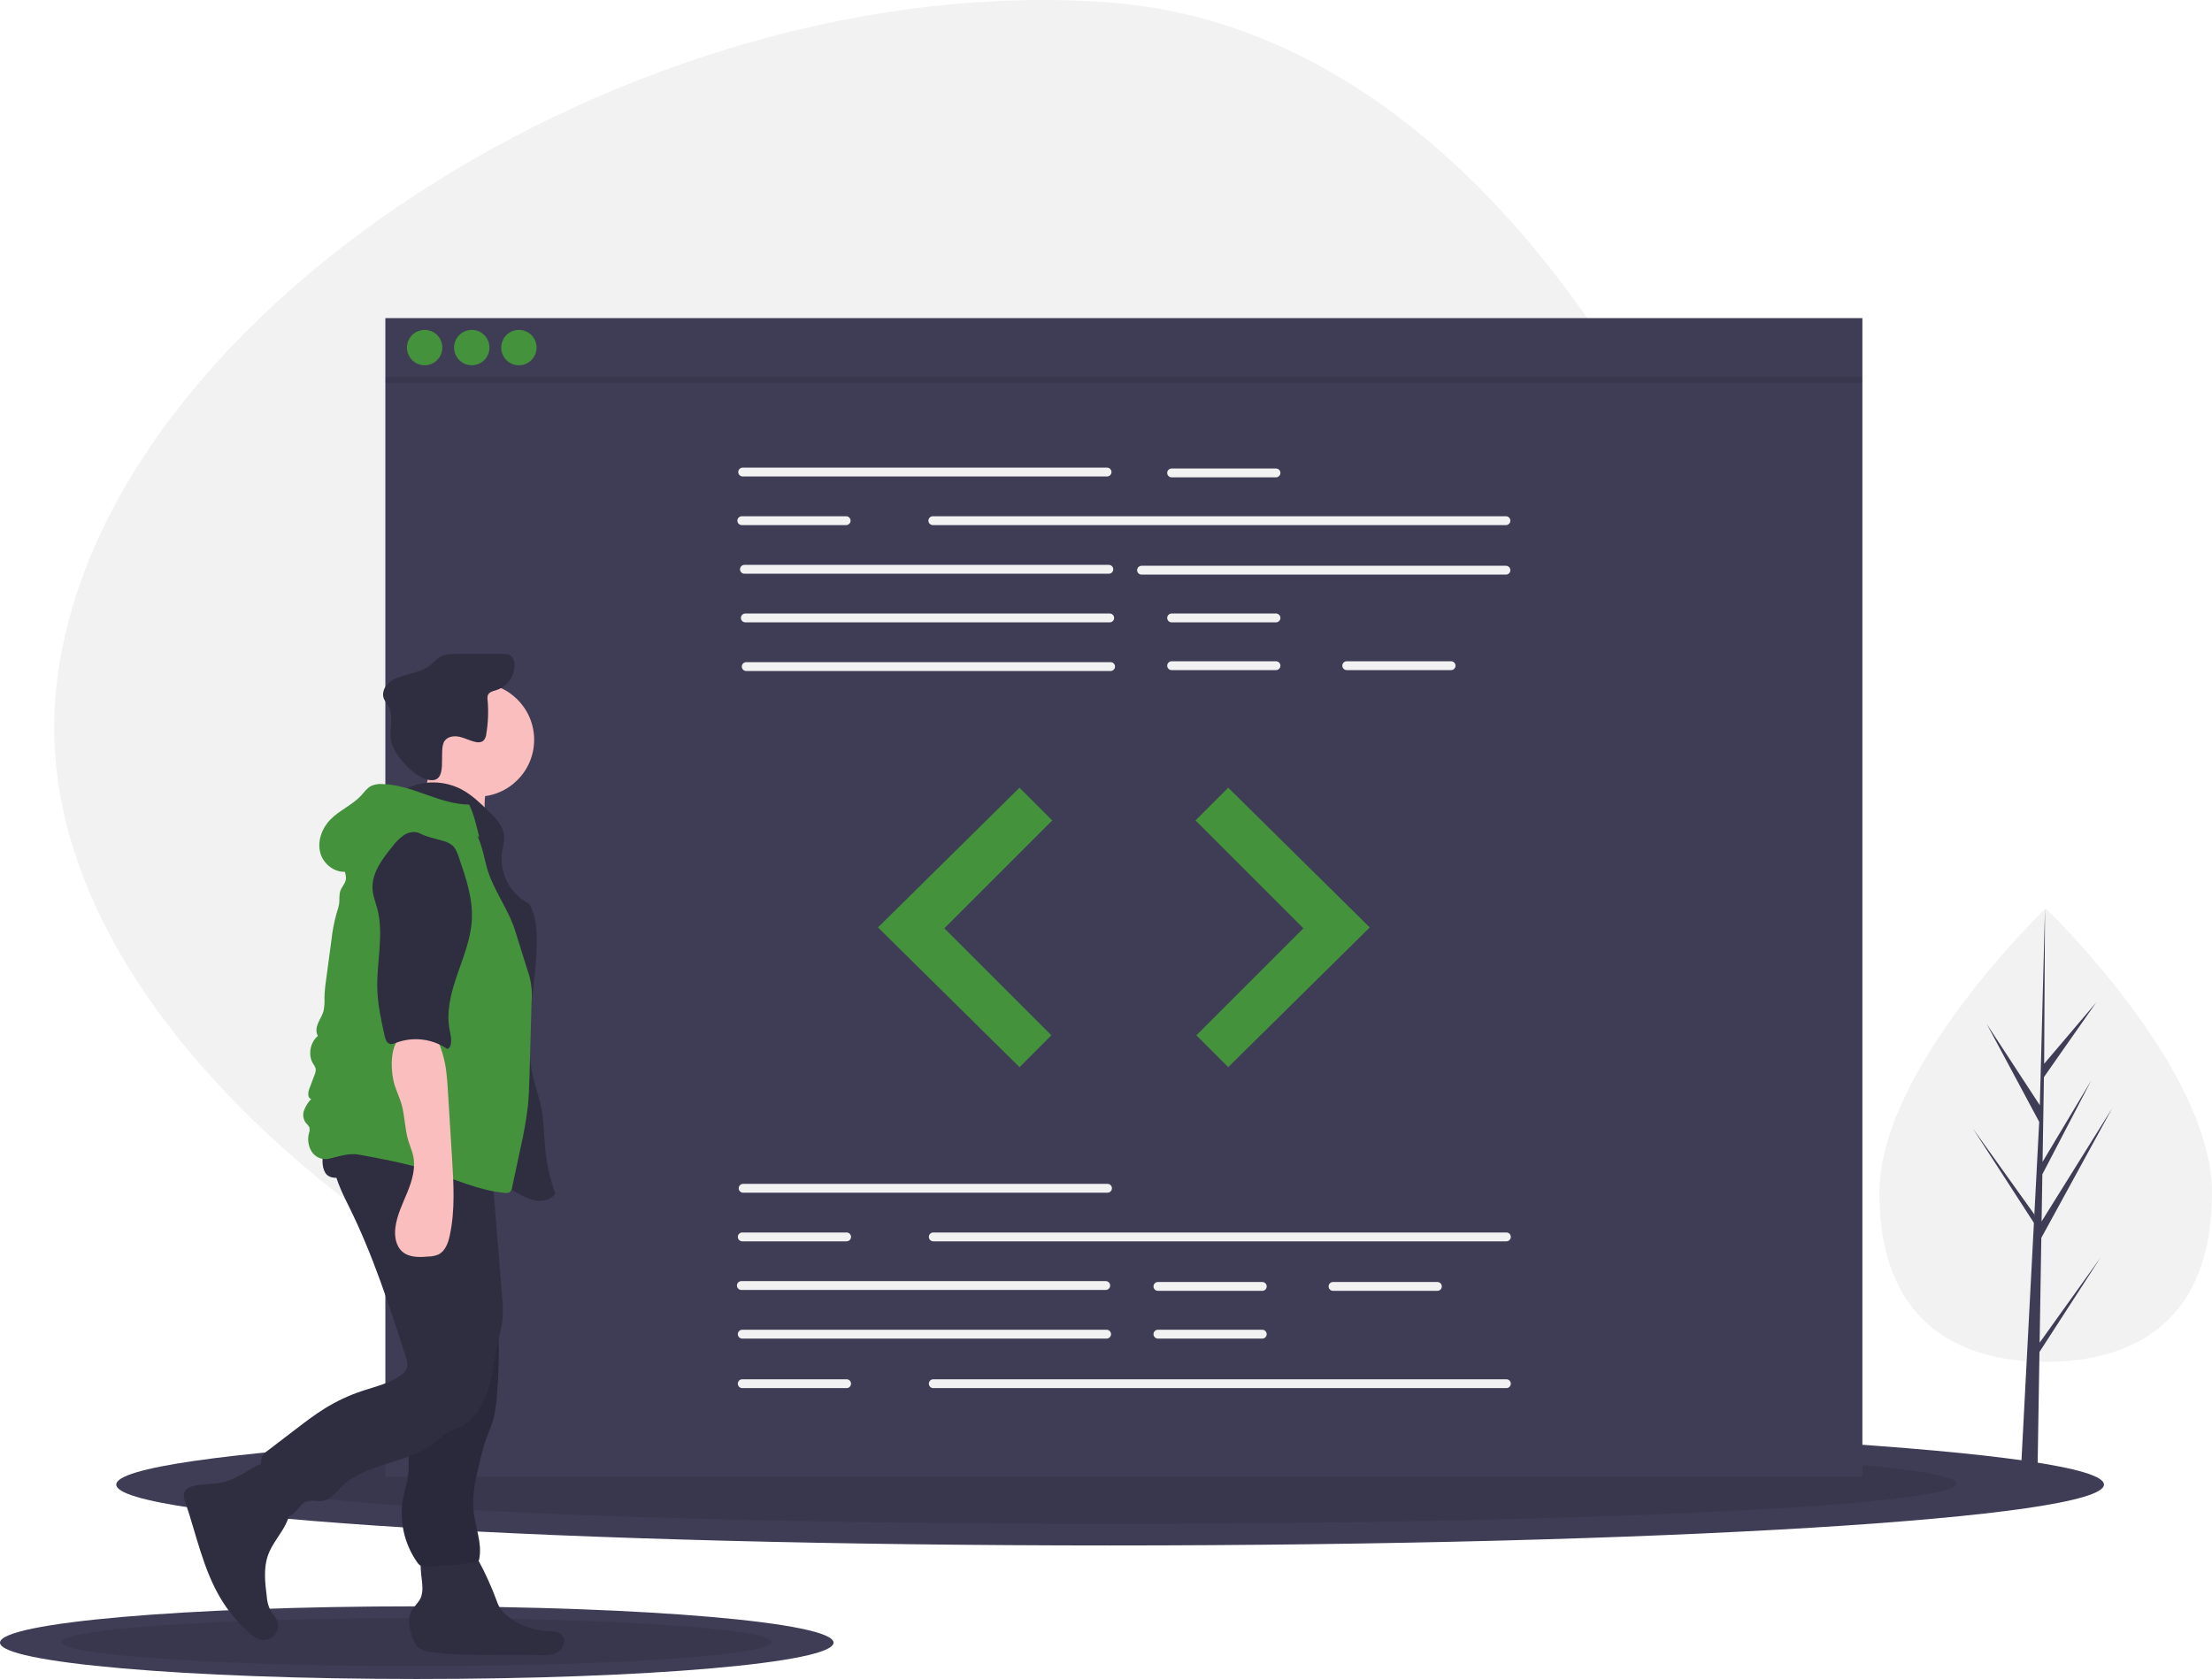
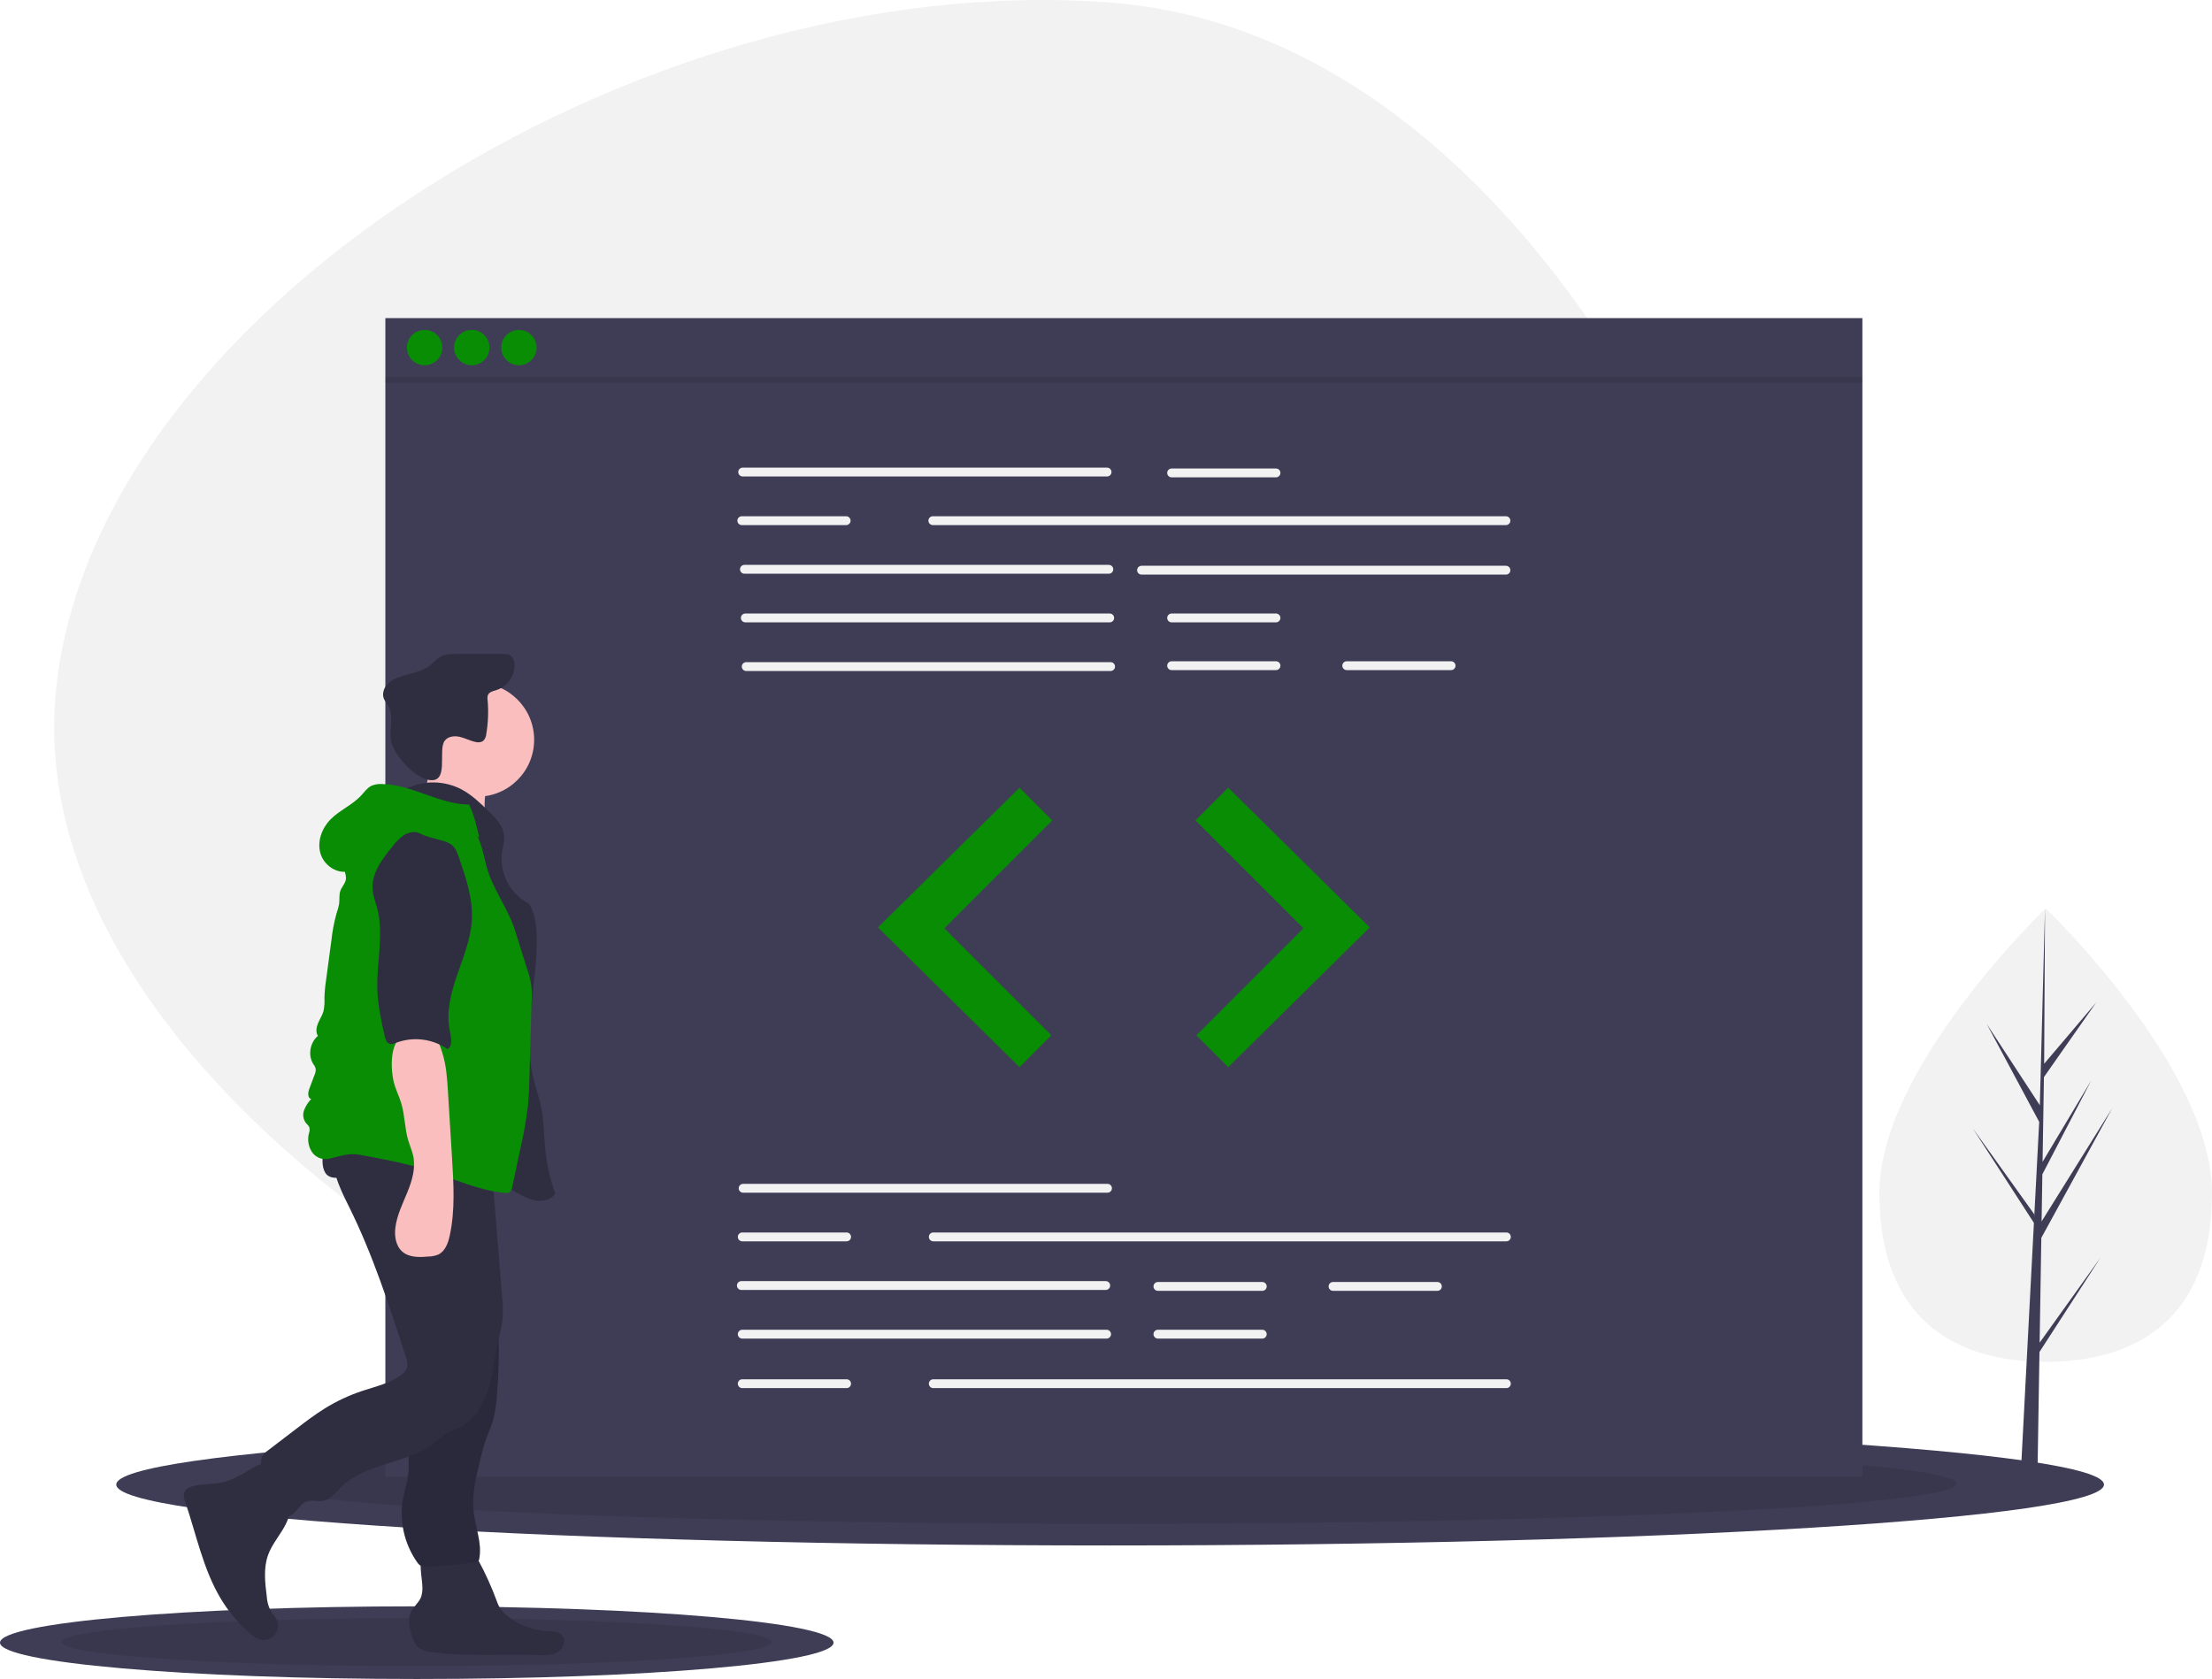
<svg xmlns="http://www.w3.org/2000/svg" data-name="Layer 1" width="1126.194" height="855" viewBox="0 0 1126.194 855">
  <path d="M544.864 755.938C302.465 737.49 13.394 549.672 28.111 356.28S322.797-17.142 565.196 1.305 947.128 381.167 932.41 574.558s-145.148 199.827-387.547 181.38z" fill="#f2f2f2" />
  <ellipse cx="565.194" cy="756" rx="506" ry="31" fill="#3f3d56" />
  <ellipse cx="565.194" cy="755.5" rx="431" ry="20.5" opacity=".1" />
  <ellipse cx="212.194" cy="836.5" rx="212.194" ry="18.5" fill="#3f3d56" />
  <ellipse cx="212.194" cy="836.202" rx="180.742" ry="12.234" opacity=".1" />
  <path fill="#3f3d56" d="M196.194 162h752v590h-752z" />
  <path d="M563.638 242.63H378.12a2.251 2.251 0 110-4.504h185.518a2.251 2.251 0 010 4.503zm203.079 24.765H474.932a2.251 2.251 0 010-4.503h291.785a2.251 2.251 0 110 4.503zM564.539 292.16H379.02a2.251 2.251 0 110-4.502h185.518a2.251 2.251 0 110 4.503zm202.178.45H581.199a2.251 2.251 0 010-4.502h185.518a2.251 2.251 0 110 4.503zm-201.728 24.316H379.471a2.251 2.251 0 010-4.503H564.99a2.251 2.251 0 110 4.503zm.451 24.766H379.921a2.251 2.251 0 010-4.503h185.517a2.251 2.251 0 110 4.503zm84.203-98.612h-53.134a2.251 2.251 0 010-4.503h53.134a2.251 2.251 0 110 4.502zm0 73.846h-53.134a2.251 2.251 0 010-4.503h53.134a2.251 2.251 0 110 4.503zm0 24.316h-53.134a2.251 2.251 0 110-4.503h53.134a2.251 2.251 0 110 4.503zm89.157 0h-53.134a2.251 2.251 0 010-4.503h53.133a2.251 2.251 0 110 4.503zm-307.996-73.847H377.67a2.251 2.251 0 010-4.503h53.134a2.251 2.251 0 010 4.503zM563.863 607.36H378.346a2.251 2.251 0 010-4.502h185.517a2.251 2.251 0 010 4.503zm-.9 49.532H377.445a2.251 2.251 0 110-4.503h185.518a2.251 2.251 0 010 4.503zm.45 24.766H377.895a2.251 2.251 0 110-4.503h185.518a2.251 2.251 0 110 4.503zm79.25-24.316H589.53a2.251 2.251 0 010-4.503h53.133a2.251 2.251 0 010 4.503zm0 24.316H589.53a2.251 2.251 0 010-4.503h53.133a2.251 2.251 0 110 4.503zm89.157-24.316h-53.134a2.251 2.251 0 110-4.503h53.134a2.251 2.251 0 010 4.503zm35.122-25.216H475.157a2.251 2.251 0 010-4.503h291.785a2.251 2.251 0 010 4.503zm-335.913 0h-53.134a2.251 2.251 0 010-4.503h53.134a2.251 2.251 0 010 4.503zm335.913 74.748H475.157a2.251 2.251 0 110-4.503h291.785a2.251 2.251 0 010 4.503zm-335.913 0h-53.134a2.251 2.251 0 110-4.503h53.134a2.251 2.251 0 110 4.503z" fill="#f2f2f2" />
-   <path fill="#44933c" d="M519.06 401.13l-72.046 71.145 72.046 71.145 16.21-16.21-54.484-54.485 54.934-54.935-16.66-16.66zm106.267 0l72.046 71.145-72.046 71.145-16.21-16.21 54.485-54.485-54.935-54.935 16.66-16.66z" />
-   <circle cx="216.194" cy="177" r="9" fill="#44933c" />
-   <circle cx="240.194" cy="177" r="9" fill="#44933c" />
-   <circle cx="264.194" cy="177" r="9" fill="#44933c" />
+   <path fill="#088d05" d="M519.06 401.13l-72.046 71.145 72.046 71.145 16.21-16.21-54.484-54.485 54.934-54.935-16.66-16.66zm106.267 0l72.046 71.145-72.046 71.145-16.21-16.21 54.485-54.485-54.935-54.935 16.66-16.66z" />
+   <circle cx="216.194" cy="177" r="9" fill="#088d05" />
+   <circle cx="240.194" cy="177" r="9" fill="#088d05" />
+   <circle cx="264.194" cy="177" r="9" fill="#088d05" />
  <path opacity=".1" d="M196.194 192h752v3h-752z" />
  <path d="M1126.194 607.454c0 63.77-37.911 86.037-84.677 86.037s-84.676-22.266-84.676-86.037 84.676-144.898 84.676-144.898 84.677 81.126 84.677 144.898z" fill="#f2f2f2" />
  <path fill="#3f3d56" d="M1038.433 683.736l.867-53.371 36.091-66.027-35.955 57.655.39-23.998 24.873-47.769-24.77 41.419.701-43.161 26.635-38.031-26.525 31.244.438-79.141-2.753 104.769.226-4.322-27.08-41.451 26.646 49.748-2.523 48.203-.075-1.28-31.219-43.621 31.124 48.141-.315 6.028-.057.091.026.495-6.402 122.296h8.553l1.026-63.168 31.049-48.024-30.971 43.275z" />
  <path d="M122.622 751.091a43.126 43.126 0 01-8.178 3.503c-5.08 1.387-10.508.878-15.638 2.063-2.1.485-4.386 1.499-5.054 3.548-.49 1.504.043 3.127.554 4.624 5.668 16.62 9.085 34.266 18.125 49.32a74.64 74.64 0 0013.992 16.988c2.056 1.852 4.385 3.664 7.136 3.955a7.248 7.248 0 007.37-10.182c-.81-1.801-2.317-3.197-3.289-4.916a18.757 18.757 0 01-1.819-6.99c-.893-7.11-1.754-14.538.71-21.266 1.651-4.512 4.681-8.359 7.206-12.447s4.621-8.772 4.06-13.544c-.384-3.257-1.972-6.237-3.65-9.054-1.682-2.823-5.005-10.409-8.383-11.35-3.507-.979-10.084 4.181-13.142 5.748zm92.435 57.409a14.019 14.019 0 01-.664 4.745c-1.057 2.793-3.68 4.706-5.036 7.367-1.885 3.7-1.03 8.174.218 12.135.783 2.483 1.81 5.067 3.913 6.602a12.893 12.893 0 005.954 1.908c18.036 2.496 36.358 1.064 54.558 1.587 3.317.095 6.83.211 9.725-1.41s4.686-5.697 2.717-8.368c-1.769-2.398-5.265-2.376-8.242-2.517a33.912 33.912 0 01-20.913-8.615 15.112 15.112 0 01-2.934-3.377 20.753 20.753 0 01-1.534-3.517 156.799 156.799 0 00-9.083-20.119c-.98-1.815-2.087-3.705-3.906-4.676a10.323 10.323 0 00-4.24-.926c-4.536-.294-16.283-1.838-19.79 1.69-3.242 3.26-.672 13.351-.743 17.491z" fill="#2f2e41" />
  <circle cx="242.971" cy="376.72" r="28.975" fill="#fbbebe" />
  <path d="M216.806 400.646c-1.724 4.614-4.647 8.947-8.9 11.43l40.074 8.174a42.453 42.453 0 01-.562-17.869 10.3 10.3 0 00.24-4.409c-.754-2.907-4.027-4.306-6.955-4.974-7.314-1.667-13.782-2.561-20.579-5.792-2.077 3.557-1.787 9.34-3.318 13.44z" fill="#fbbebe" />
  <path d="M207.57 401.227a31.338 31.338 0 0127.314.714c5.138 2.707 9.392 6.794 13.571 10.826 3.853 3.717 7.963 7.972 8.236 13.319.133 2.59-.676 5.122-1.084 7.683a25.766 25.766 0 0013.78 26.47c3.184 5.303 3.84 11.729 3.89 17.914.185 23.436-7.21 47.16-1.93 69.995 1.239 5.362 3.16 10.554 4.231 15.952 1.387 6.99 1.319 14.18 2.044 21.27a95.266 95.266 0 005.114 22.495c-1.744 2.774-5.374 3.837-8.643 3.613s-6.325-1.644-9.242-3.136c-14.123-7.227-27.059-16.757-41.687-22.9-9.677-4.063-19.987-6.595-29.376-11.288s-18.12-12.142-20.99-22.238c-1.241-4.365-1.318-8.965-1.385-13.503-.286-19.114-.55-38.436 3.61-57.094 3.669-16.453 10.741-32.194 12.284-48.98.502-5.465.513-11.314 3.566-15.874 4.315-6.445 13.632-8.114 16.698-15.238z" fill="#2f2e41" />
  <path d="M226.492 377.13c1.707-2.228 5-2.531 7.727-1.872s5.243 2.064 7.998 2.598a4.675 4.675 0 003.743-.526 5.444 5.444 0 001.616-3.57 68.163 68.163 0 00.67-17.38 5.147 5.147 0 01.16-2.438c.681-1.643 2.762-2.034 4.461-2.562a13.316 13.316 0 009.013-13.633 5.42 5.42 0 00-1.657-3.74c-1.175-.958-2.82-1.017-4.336-1.029q-11.683-.094-23.366.006c-2.883.024-5.91.095-8.41 1.532-1.847 1.063-3.221 2.773-4.88 4.112-4.326 3.491-10.178 4.201-15.441 5.99a15.308 15.308 0 00-6.768 4.036c-1.75 2-2.592 4.974-1.492 7.393a26.252 26.252 0 001.886 2.904c3.105 4.964 1.038 11.403 1.502 17.24.579 7.288 11.365 19.111 18.679 20.836 11.807 2.784 4.986-15.113 8.895-19.898zm-16.358 319.553c.745 5.321 1.701 10.661 1.446 16.029-.357 7.493-3.06 14.714-3.56 22.2-.372 5.59.49 11.241-.286 16.79-.497 3.554-1.656 6.979-2.373 10.494a43.395 43.395 0 006.973 33.266 5.448 5.448 0 002.024 1.96 5.714 5.714 0 002.507.333 179.947 179.947 0 0025.17-2.288 2.414 2.414 0 001.617-.713 2.266 2.266 0 00.35-.954c1.545-7.936-1.976-15.893-2.871-23.928-.956-8.58 1.103-17.178 3.146-25.565a113.548 113.548 0 013.467-12.228c.988-2.697 2.181-5.32 3.037-8.063a61.46 61.46 0 002.202-13.202q.892-10.575.945-21.2a88.958 88.958 0 00-1.665-20.01c-1.878-8.337-5.724-16.08-9.536-23.73a15.029 15.029 0 00-5.618 2.67 125.38 125.38 0 01-15.35 8.481c-3.567 1.657-10.522 2.834-12.786 6.286-2.232 3.405-.792 10.35-.621 14.106q.439 9.667 1.782 19.266z" fill="#2f2e41" />
  <path d="M210.134 696.683c.745 5.321 1.701 10.661 1.446 16.029-.357 7.493-3.06 14.714-3.56 22.2-.372 5.59.49 11.241-.286 16.79-.497 3.554-1.656 6.979-2.373 10.494a43.395 43.395 0 006.973 33.266 5.448 5.448 0 002.024 1.96 5.714 5.714 0 002.507.333 179.947 179.947 0 0025.17-2.288 2.414 2.414 0 001.617-.713 2.266 2.266 0 00.35-.954c1.545-7.936-1.976-15.893-2.871-23.928-.956-8.58 1.103-17.178 3.146-25.565a113.548 113.548 0 013.467-12.228c.988-2.697 2.181-5.32 3.037-8.063a61.46 61.46 0 002.202-13.202q.892-10.575.945-21.2a88.958 88.958 0 00-1.665-20.01c-1.878-8.337-5.724-16.08-9.536-23.73a15.029 15.029 0 00-5.618 2.67 125.38 125.38 0 01-15.35 8.481c-3.567 1.657-10.522 2.834-12.786 6.286-2.232 3.405-.792 10.35-.621 14.106q.439 9.667 1.782 19.266z" opacity=".1" />
  <path d="M170.961 583.018c-3.848 10.36 1.808 21.554 6.722 31.452 12.106 24.386 20.513 50.408 28.875 76.317.626 1.941 1.252 4.059.554 5.975a7.825 7.825 0 01-2.822 3.347c-5.766 4.379-13.107 5.938-19.975 8.23a90.184 90.184 0 00-18.943 8.88c-4.976 3.083-9.639 6.643-14.291 10.197l-14.812 11.312a9.903 9.903 0 00-2.476 2.397c-1.429 2.241-.844 5.167-.132 7.728a131.432 131.432 0 007.252 19.792 6.911 6.911 0 002.63 3.447c2.312 1.242 5.14-.405 6.905-2.347s3.292-4.36 5.78-5.193c2.487-.833 5.223.176 7.819-.189 4.198-.59 6.986-4.457 10.012-7.426 12.366-12.131 33.01-11.251 46.613-21.977a59.228 59.228 0 016.23-4.868c2.3-1.36 4.908-2.105 7.294-3.307 7.257-3.654 11.819-11.208 14.262-18.957s3.141-15.928 4.897-23.86c.908-4.101 2.103-8.158 2.507-12.339a66.094 66.094 0 00-.253-11.666l-4.908-60.715c-.4-4.943-.8-9.893-1.576-14.79-14.577.52-29.143 1.107-43.728 1.28-11.605.136-23.424.948-34.436-2.72z" fill="#2f2e41" />
  <path d="M165.602 597.221c1.978 3.18 6.79 3.114 10.105 1.37s5.889-4.672 9.21-6.4c4.464-2.323 9.747-2.236 14.777-2.094 7.963.225 16.025.465 23.687 2.647 7.924 2.257 15.64 6.603 23.834 5.736 1.425-.15 2.985-.56 3.76-1.765a5.544 5.544 0 00.62-2.836l.268-7.159a6.464 6.464 0 00-.57-3.625 6.082 6.082 0 00-2.716-2.08c-11.663-5.646-24.964-6.697-37.915-7.14q-9.874-.34-19.757-.28c-5.591.035-12.303-.774-17.739.72-7.295 2.005-11.265 16.954-7.563 22.906z" fill="#2f2e41" />
-   <path d="M238.84 409.726c-15.283-.136-29.132-10.223-44.413-10.469a11.514 11.514 0 00-5.392.93c-2.13 1.073-3.53 3.147-5.147 4.9-4.518 4.892-11.061 7.504-15.703 12.28-4.352 4.478-6.773 11.15-5.055 17.153s8.204 10.609 14.28 9.165a36.8 36.8 0 0114.336-19.479 72.887 72.887 0 0111.206-5.882c6.868-3.112 14.547-6.283 21.718-3.95a30.638 30.638 0 017.409 4.04l11.954 8.03c-1.393-5.494-2.646-11.656-5.194-16.718z" fill="#44933c" />
-   <path d="M175.65 438.374c-2.03 2.532.893 6.2.446 9.413-.298 2.135-2.055 3.766-2.786 5.793-.758 2.1-.356 4.427-.644 6.642a28.489 28.489 0 01-1.275 4.73 84.975 84.975 0 00-2.686 14.025l-2.675 19.975a75.681 75.681 0 00-.846 9.078 27.107 27.107 0 01-.452 6.787c-.592 2.183-1.904 4.093-2.786 6.176s-1.292 4.602-.1 6.524c-3.991 3.325-5.178 9.854-2.387 14.235a7.9 7.9 0 011.23 2.265 5.82 5.82 0 01-.542 3.34l-2.704 7.207c-.693 1.845-.912 4.653 1.013 5.074a17.006 17.006 0 00-3.651 5.767 6.866 6.866 0 00.972 6.506 8.289 8.289 0 011.695 2.056 5.473 5.473 0 01-.196 3.243 11.906 11.906 0 001.473 9.334 8.371 8.371 0 008.418 3.608c5.41-1.22 10.273-3.147 15.728-2.146 11.746 2.156 23.53 4.32 34.906 7.952 12.984 4.146 25.556 10.225 39.126 11.5a3.798 3.798 0 002.617-.406 3.93 3.93 0 001.21-2.488l4.194-19.665a202.363 202.363 0 003.855-22.027c.477-4.781.613-9.59.75-14.393l1.08-38.23a38.197 38.197 0 00-2.2-16.62l-6.218-19.848c-3.548-11.327-11.687-21.372-14.585-32.882-1.834-7.285-3.19-15.103-8.108-20.781-7.013-8.095-19.145-9.354-29.764-7.962-4.797.628-9.636 1.714-13.785 4.201-4.798 2.877-8.333 7.41-11.753 11.837-2.818 3.649-5.687 6.582-8.57 10.18z" fill="#44933c" />
+   <path d="M238.84 409.726c-15.283-.136-29.132-10.223-44.413-10.469a11.514 11.514 0 00-5.392.93c-2.13 1.073-3.53 3.147-5.147 4.9-4.518 4.892-11.061 7.504-15.703 12.28-4.352 4.478-6.773 11.15-5.055 17.153s8.204 10.609 14.28 9.165a36.8 36.8 0 0114.336-19.479 72.887 72.887 0 0111.206-5.882c6.868-3.112 14.547-6.283 21.718-3.95a30.638 30.638 0 017.409 4.04l11.954 8.03c-1.393-5.494-2.646-11.656-5.194-16.718z" fill="#088d05" />
+   <path d="M175.65 438.374c-2.03 2.532.893 6.2.446 9.413-.298 2.135-2.055 3.766-2.786 5.793-.758 2.1-.356 4.427-.644 6.642a28.489 28.489 0 01-1.275 4.73 84.975 84.975 0 00-2.686 14.025l-2.675 19.975a75.681 75.681 0 00-.846 9.078 27.107 27.107 0 01-.452 6.787c-.592 2.183-1.904 4.093-2.786 6.176s-1.292 4.602-.1 6.524c-3.991 3.325-5.178 9.854-2.387 14.235a7.9 7.9 0 011.23 2.265 5.82 5.82 0 01-.542 3.34l-2.704 7.207c-.693 1.845-.912 4.653 1.013 5.074a17.006 17.006 0 00-3.651 5.767 6.866 6.866 0 00.972 6.506 8.289 8.289 0 011.695 2.056 5.473 5.473 0 01-.196 3.243 11.906 11.906 0 001.473 9.334 8.371 8.371 0 008.418 3.608c5.41-1.22 10.273-3.147 15.728-2.146 11.746 2.156 23.53 4.32 34.906 7.952 12.984 4.146 25.556 10.225 39.126 11.5a3.798 3.798 0 002.617-.406 3.93 3.93 0 001.21-2.488l4.194-19.665a202.363 202.363 0 003.855-22.027c.477-4.781.613-9.59.75-14.393l1.08-38.23a38.197 38.197 0 00-2.2-16.62l-6.218-19.848c-3.548-11.327-11.687-21.372-14.585-32.882-1.834-7.285-3.19-15.103-8.108-20.781-7.013-8.095-19.145-9.354-29.764-7.962-4.797.628-9.636 1.714-13.785 4.201-4.798 2.877-8.333 7.41-11.753 11.837-2.818 3.649-5.687 6.582-8.57 10.18z" fill="#088d05" />
  <path d="M200.444 550.823c.875 3.773 2.712 7.252 3.837 10.957 1.884 6.21 1.725 12.896 3.605 19.106.79 2.606 1.933 5.109 2.5 7.773 1.32 6.21-.608 12.635-3.004 18.515s-5.313 11.678-6.09 17.98c-.549 4.438.238 9.45 3.66 12.33 3.551 2.99 8.712 2.788 13.338 2.39a14.016 14.016 0 004.841-1.008c3.538-1.673 5.028-5.86 5.855-9.685 2.771-12.819 1.98-26.106 1.174-39.196l-2.106-34.235c-.405-6.59-.84-13.318-2.87-19.646-.74-2.302-2.027-6.954-4.13-8.424-2.082-1.455-8.03-1.52-10.608-1.641-12.098-.569-11.963 16.317-10.002 24.784z" fill="#fbbebe" />
  <path d="M213.848 424.423c-2.47-1.293-5.583-.736-7.972.705a24.568 24.568 0 00-5.972 5.798c-5.338 6.517-10.99 13.995-10.198 22.382.296 3.145 1.5 6.12 2.317 9.172 3.58 13.38-.379 27.53.075 41.373.263 7.999 2.003 15.867 3.737 23.68.353 1.594.92 3.44 2.462 3.977 1.16.403 2.41-.115 3.558-.551a28.371 28.371 0 0125.963 3.272c2.865-1.529 1.791-6.363 1.149-9.546-1.909-9.457.682-19.214 3.828-28.335s6.91-18.23 7.432-27.865c.59-10.916-3.029-21.57-6.6-31.903-.78-2.255-1.631-4.62-3.438-6.178a13.665 13.665 0 00-5.203-2.377c-3.793-1.121-7.634-1.769-11.138-3.604z" fill="#2f2e41" />
</svg>
